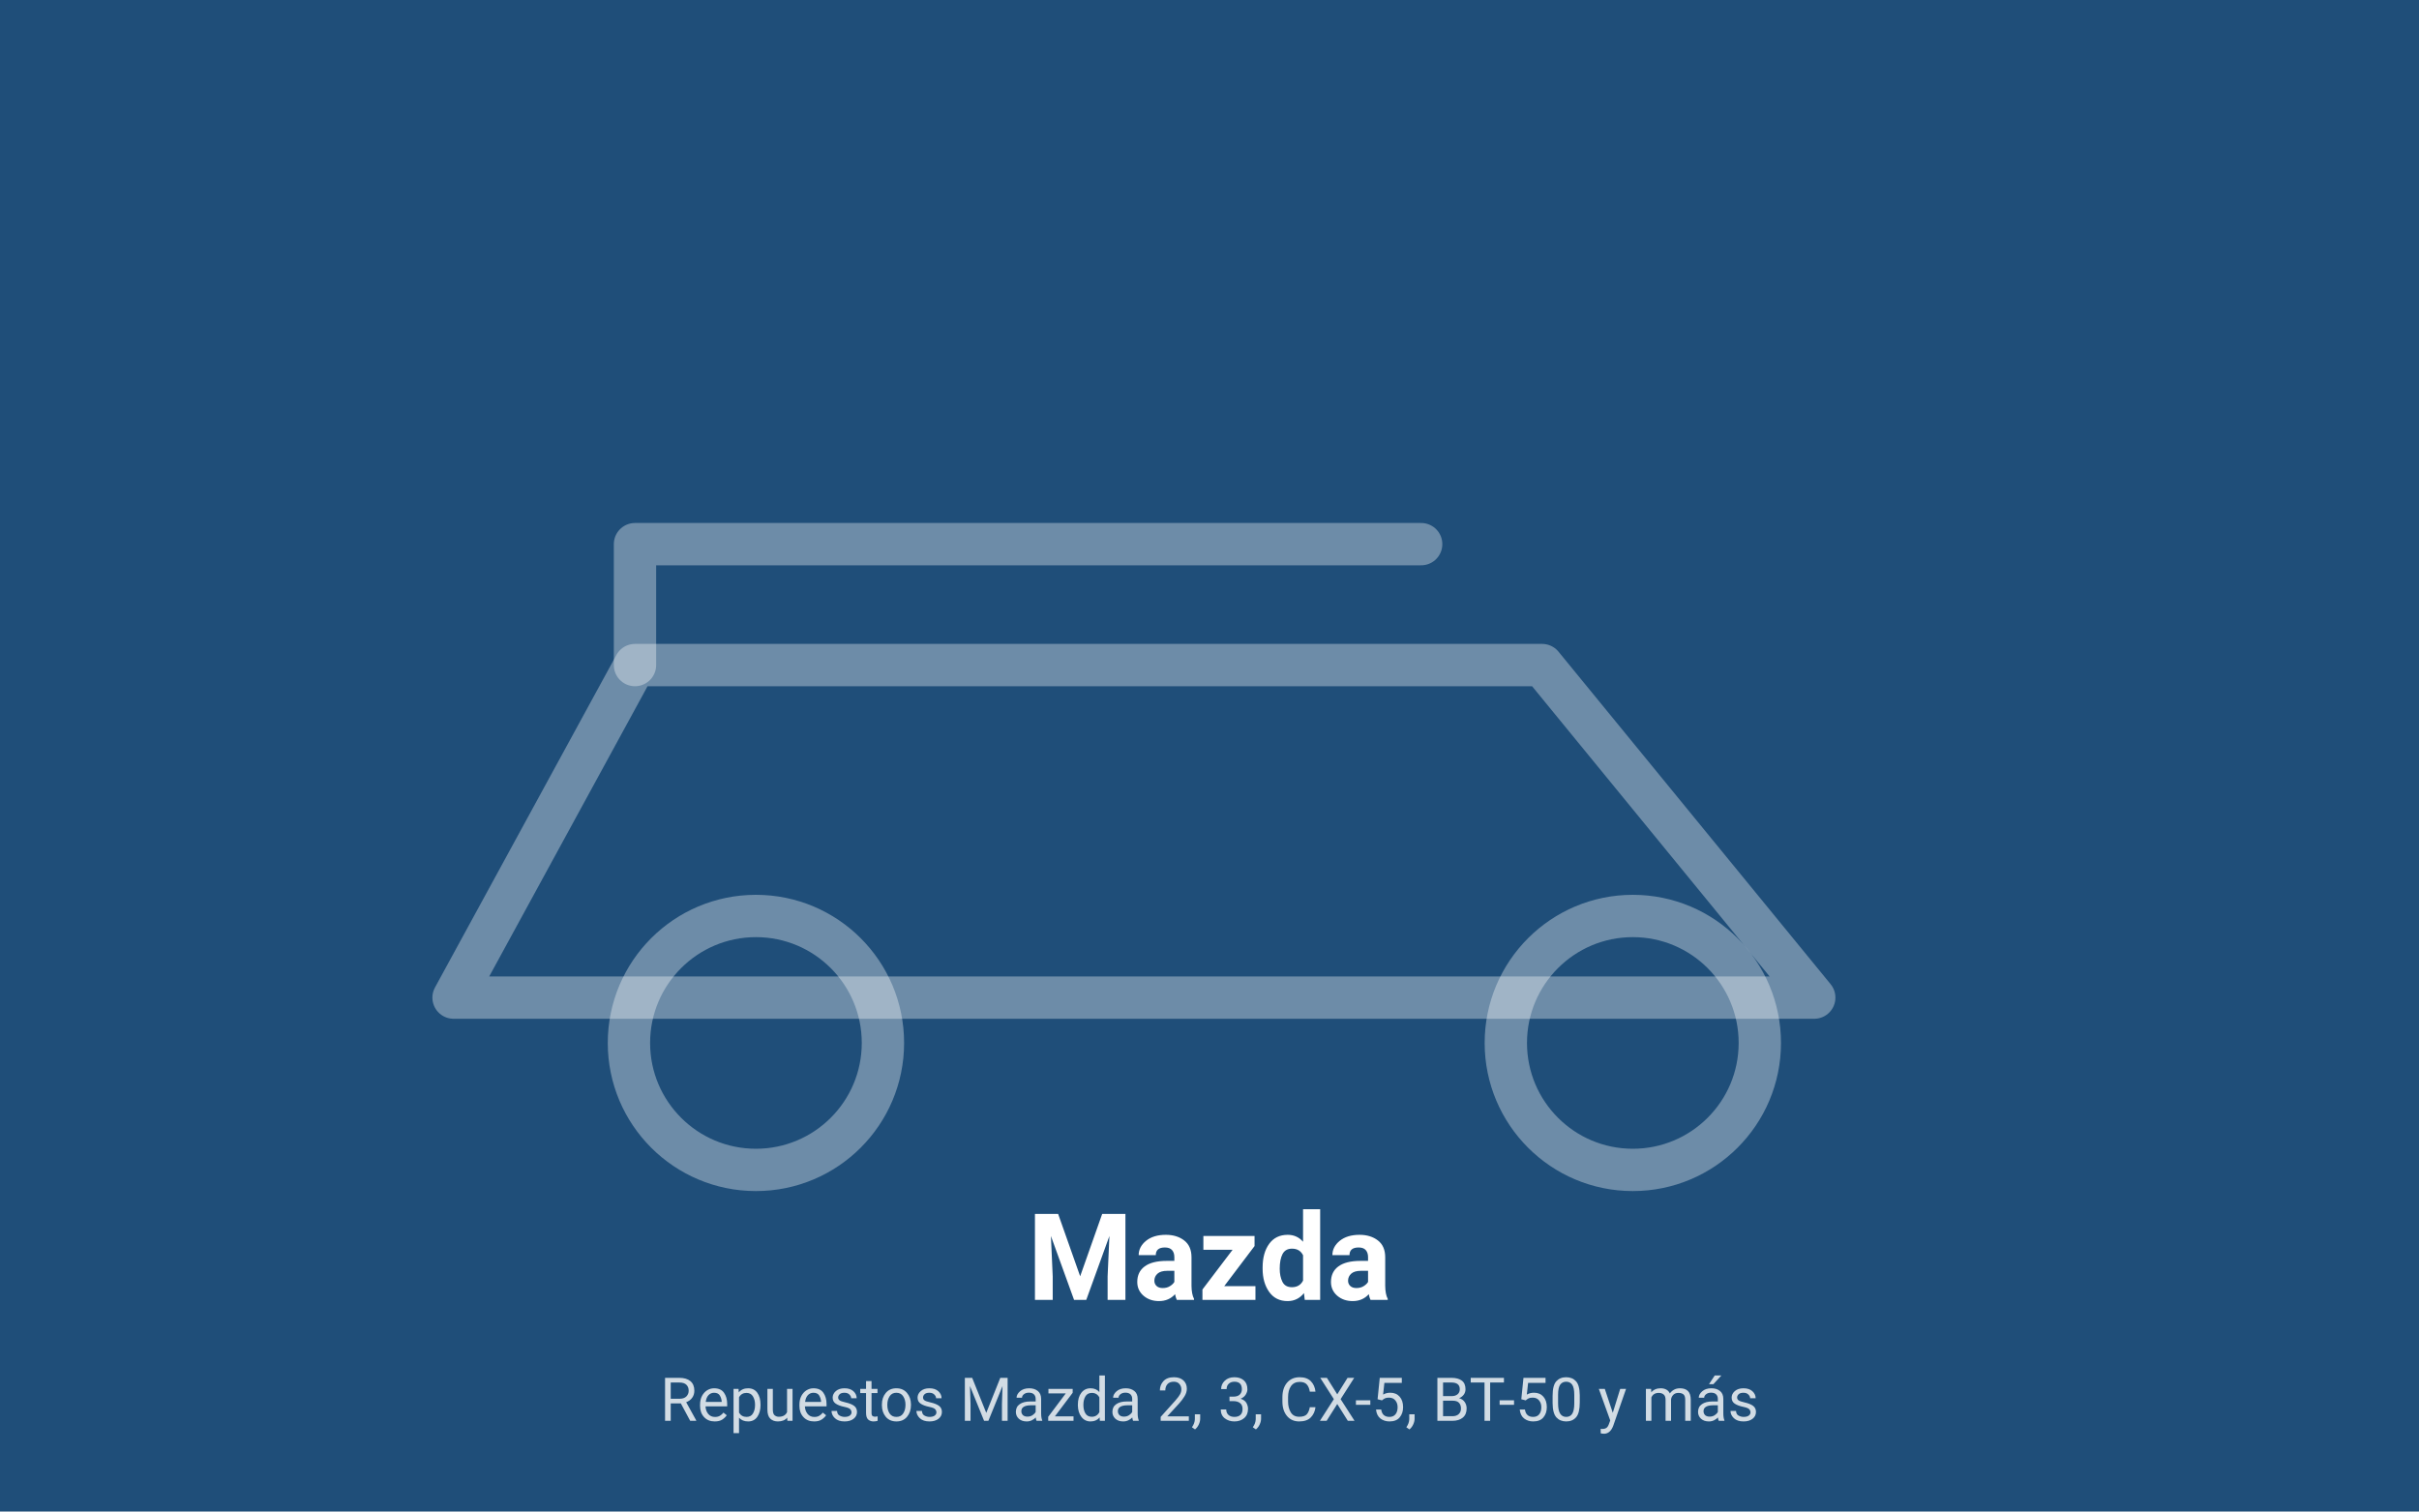
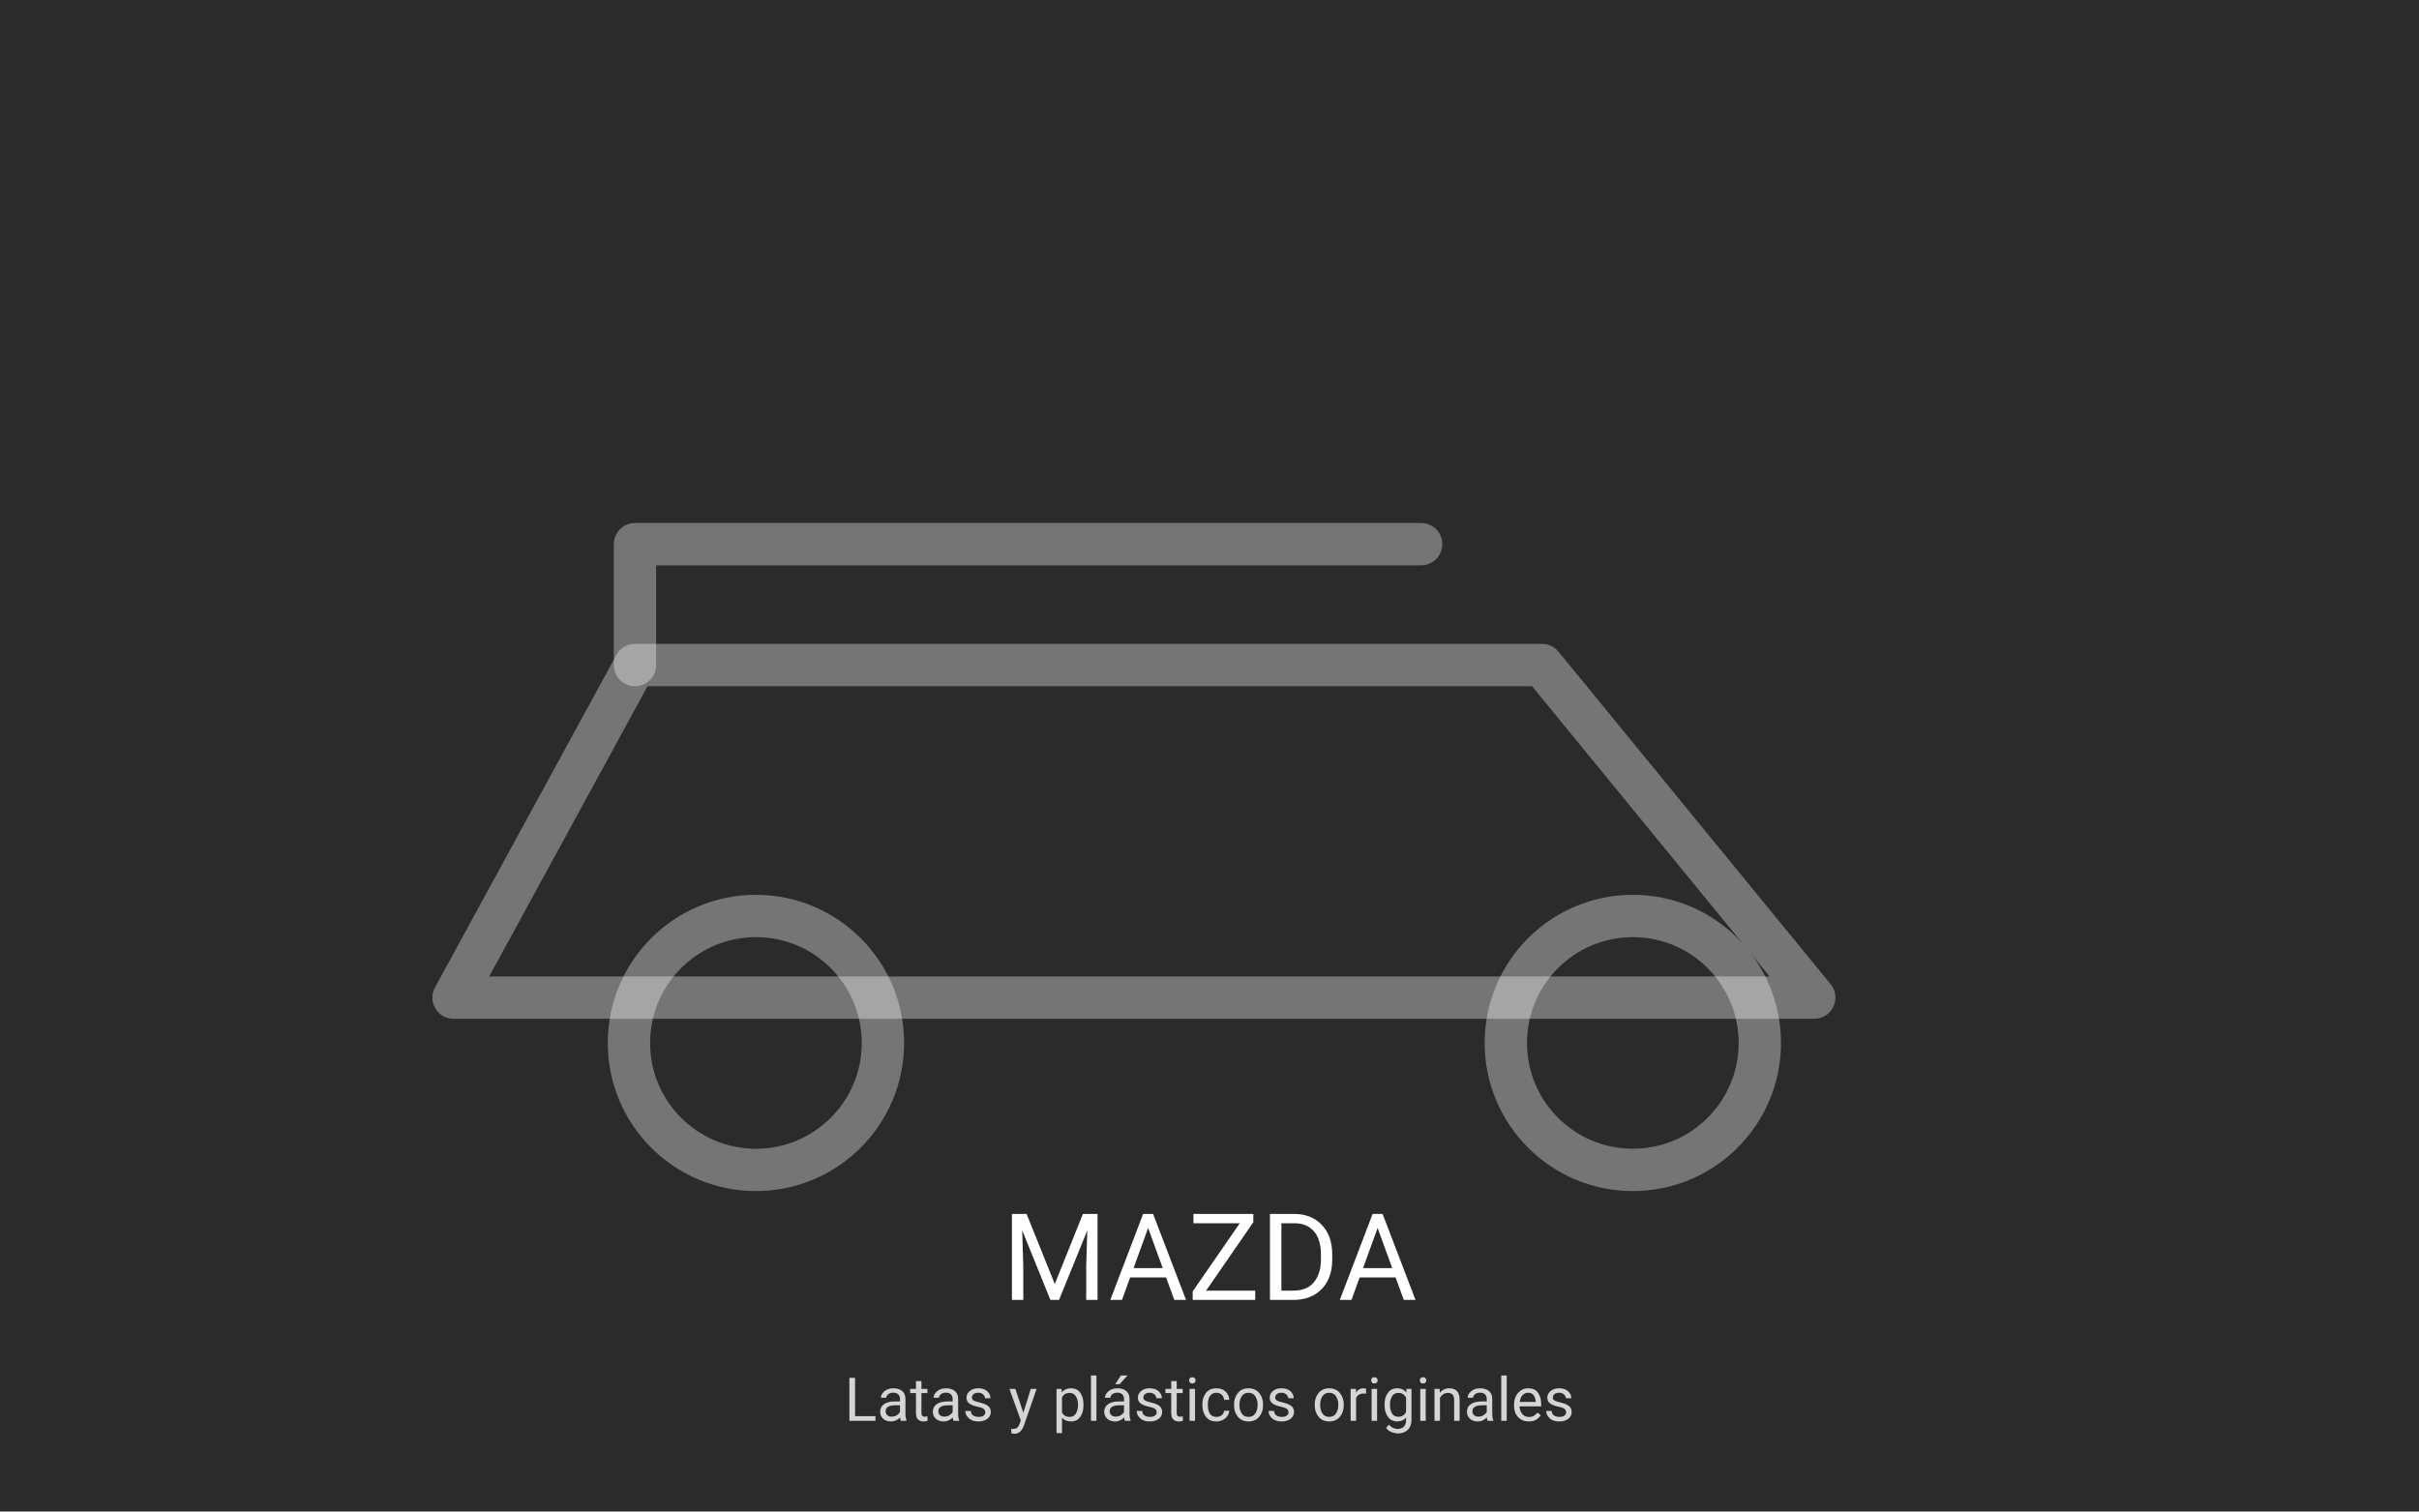
<svg xmlns="http://www.w3.org/2000/svg" viewBox="0 0 800 500" width="800" height="500" role="img" aria-label="Mazda">
-   <rect width="800" height="500" fill="#1f4e79" />
+   <rect width="800" height="500" fill="#2b2b2b" />
  <g fill="none" stroke="rgba(255,255,255,0.35)" stroke-width="14" stroke-linecap="round" stroke-linejoin="round">
    <path d="M150 330 l60 -110 h300 l90 110 z" />
    <circle cx="250" cy="345" r="42" />
    <circle cx="540" cy="345" r="42" />
    <path d="M210 220 v-40 h260" />
  </g>
-   <text x="400" y="430" font-family="-apple-system,Segoe UI,Roboto,Arial,sans-serif" font-size="40" font-weight="600" fill="#ffffff" text-anchor="middle">Mazda</text>
-   <text x="400" y="470" font-family="-apple-system,Segoe UI,Roboto,Arial,sans-serif" font-size="20" fill="rgba(255,255,255,0.8)" text-anchor="middle">Repuestos Mazda 2, 3, CX-5, BT-50 y más</text>
+   <text x="400" y="430" font-family="Archivo Black,-apple-system,Segoe UI,Roboto,Arial,sans-serif" font-size="40" font-weight="400" fill="#ffffff" text-anchor="middle">MAZDA</text>
+   <text x="400" y="470" font-family="-apple-system,Segoe UI,Roboto,Arial,sans-serif" font-size="20" fill="rgba(255,255,255,0.8)" text-anchor="middle">Latas y plásticos originales</text>
</svg>
